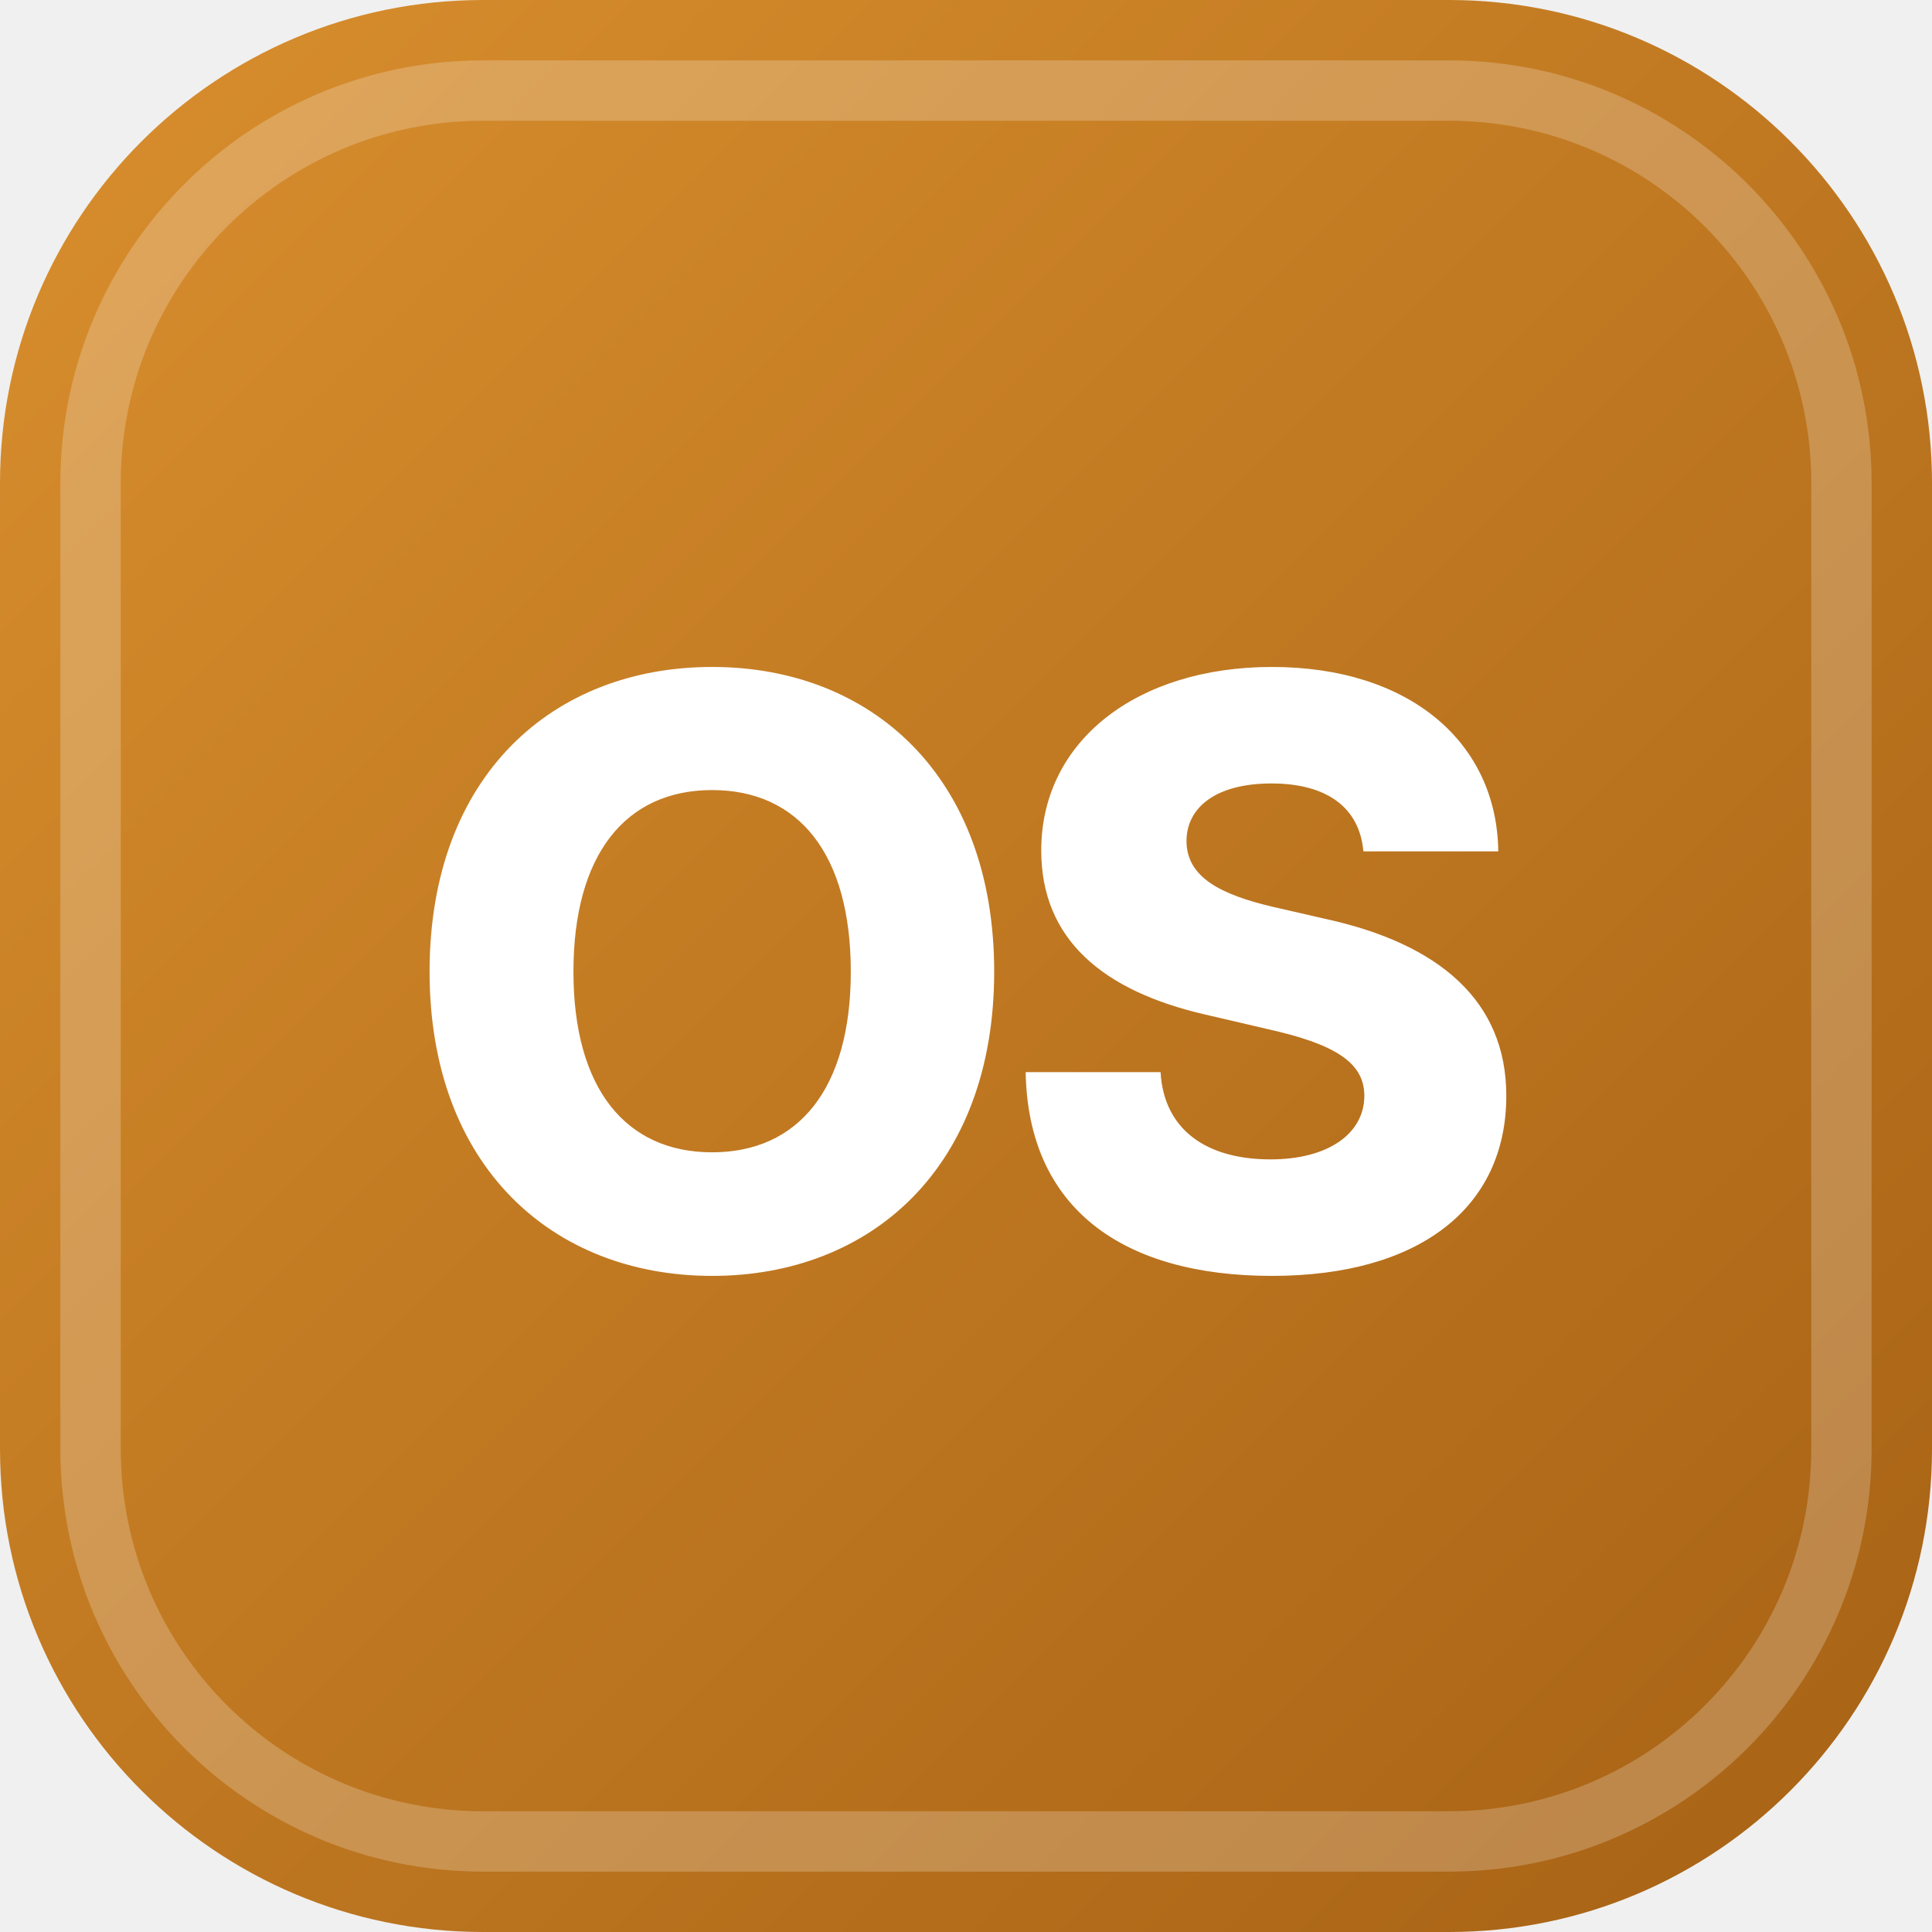
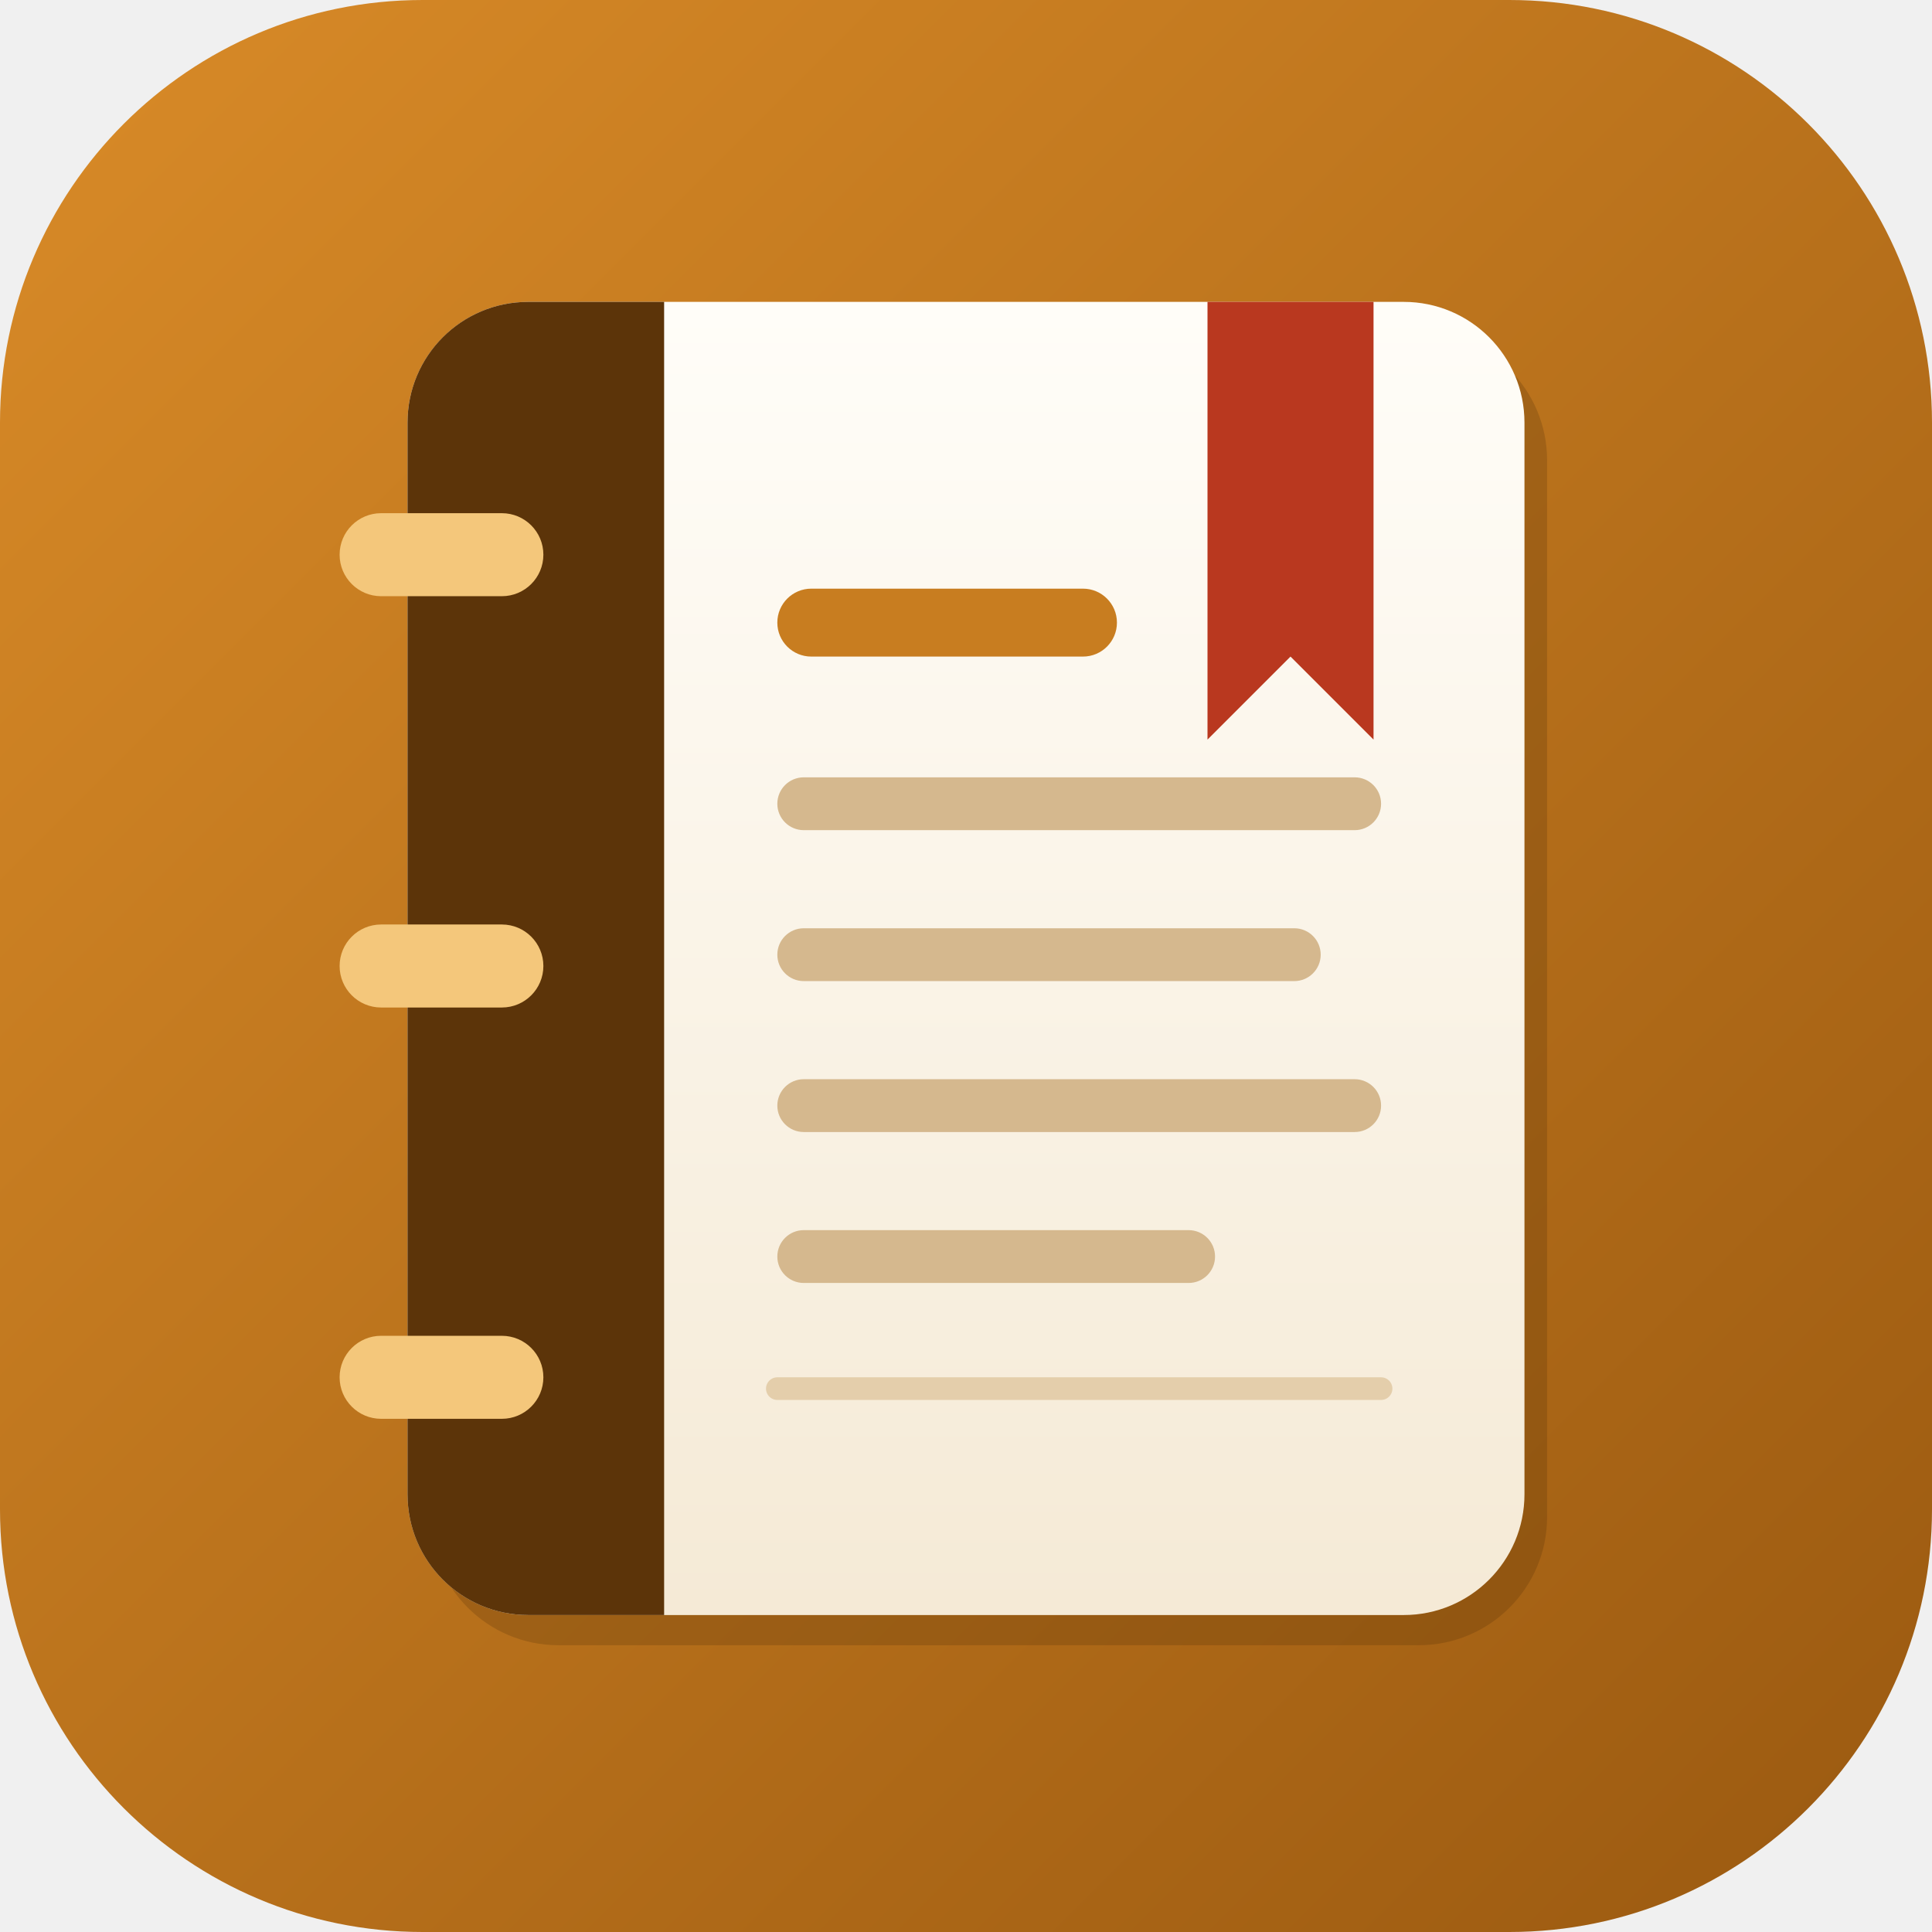
- <svg xmlns="http://www.w3.org/2000/svg" viewBox="0 0 64 64">
+ <svg xmlns="http://www.w3.org/2000/svg" viewBox="0 0 512 512">
  <defs>
-     <linearGradient id="osGrad" x1="0" y1="0" x2="1" y2="1">
-       <stop offset="0%" stop-color="#D98F2E" />
-       <stop offset="100%" stop-color="#A66114" />
+     <linearGradient id="ochreBg" x1="0" y1="0" x2="1" y2="1">
+       <stop offset="0%" stop-color="#D98B28" />
+       <stop offset="100%" stop-color="#9A5910" />
+     </linearGradient>
+     <linearGradient id="pageGrad" x1="0" y1="0" x2="0" y2="1">
+       <stop offset="0%" stop-color="#FFFDF8" />
+       <stop offset="100%" stop-color="#F5EAD6" />
    </linearGradient>
  </defs>
-   <rect width="64" height="64" rx="16" fill="url(#osGrad)" />
-   <rect x="3" y="3" width="58" height="58" rx="13" fill="none" stroke="rgba(255,255,255,0.22)" stroke-width="2" />
-   <text x="32" y="42" text-anchor="middle" font-family="'Plus Jakarta Sans', system-ui, -apple-system, sans-serif" font-size="27" font-weight="800" letter-spacing="-1" fill="#FFFFFF">OS</text>
+   <rect width="512" height="512" rx="112" fill="url(#ochreBg)" />
+   <rect x="114" y="88" width="296" height="348" rx="34" fill="#4A2805" opacity="0.22" />
+   <rect x="108" y="80" width="296" height="348" rx="32" fill="url(#pageGrad)" />
+   <path d="M108 112 C108 94.3 122.3 80 140 80 L176 80 L176 428 L140 428 C122.3 428 108 413.7 108 396 Z" fill="#5C3409" />
+   <rect x="90" y="136" width="54" height="22" rx="11" fill="#F4C77B" />
+   <rect x="90" y="245" width="54" height="22" rx="11" fill="#F4C77B" />
+   <rect x="90" y="354" width="54" height="22" rx="11" fill="#F4C77B" />
+   <path d="M320 80 L364 80 L364 196 L342 174 L320 196 Z" fill="#B9381F" />
+   <rect x="206" y="156" width="90" height="18" rx="9" fill="#C87D20" />
+   <rect x="206" y="206" width="160" height="14" rx="7" fill="#D5B88E" />
+   <rect x="206" y="246" width="144" height="14" rx="7" fill="#D5B88E" />
+   <rect x="206" y="286" width="160" height="14" rx="7" fill="#D5B88E" />
+   <rect x="206" y="326" width="116" height="14" rx="7" fill="#D5B88E" />
+   <line x1="206" y1="368" x2="366" y2="368" stroke="#E4CEAB" stroke-width="6" stroke-linecap="round" />
</svg>
